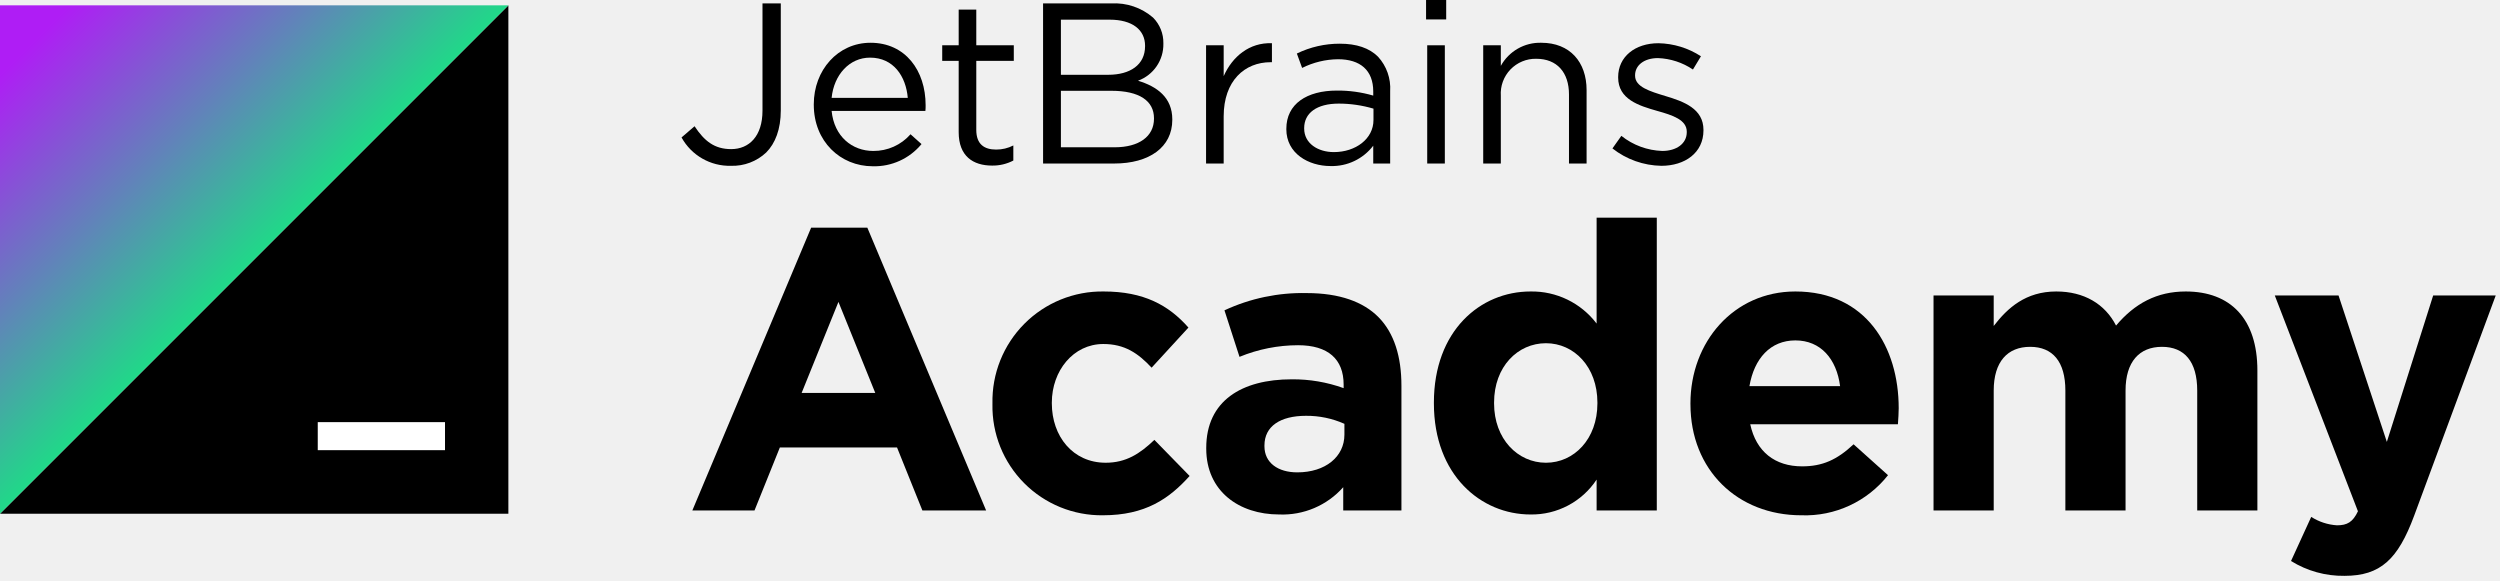
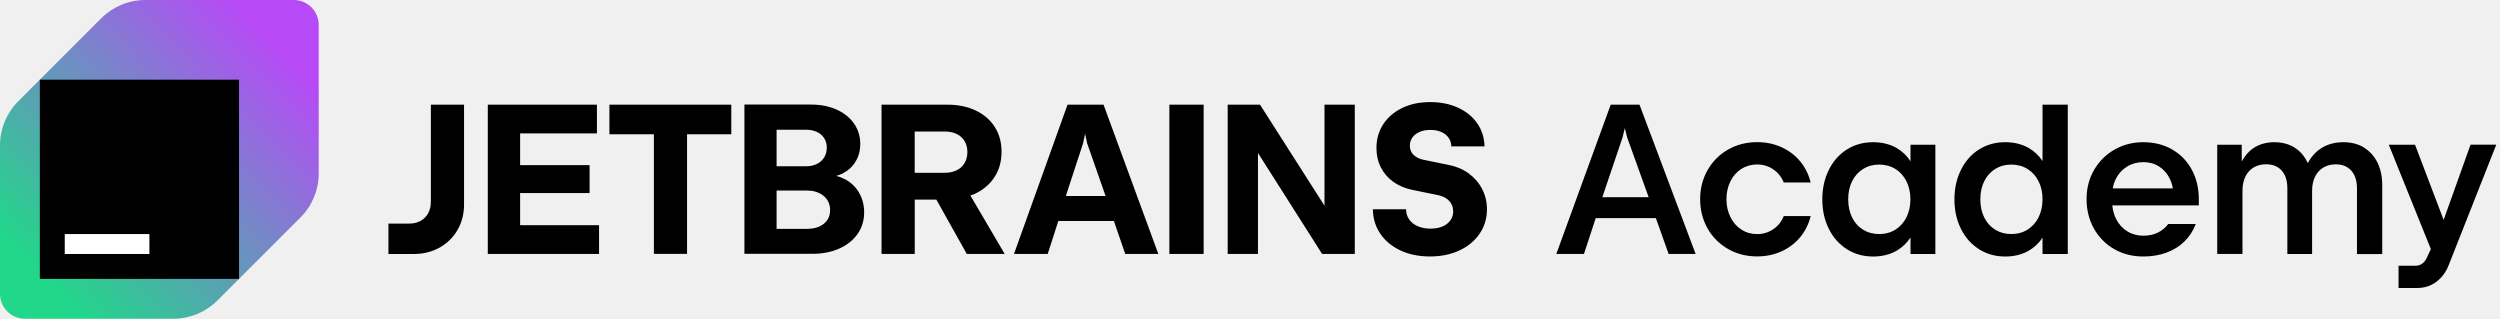
- <svg xmlns="http://www.w3.org/2000/svg" height="97" viewBox="0 0 418 97" width="418">
-   <linearGradient id="a" gradientUnits="userSpaceOnUse" x1="55.221" x2="-.326" y1="56.115" y2=".568">
-     <stop offset=".233" stop-color="#21d789" />
-     <stop offset=".89" stop-color="#af1df5" />
-   </linearGradient>
-   <path d="m135.621 38.071h9.4l19.859 47.279h-10.658l-4.237-10.529h-19.595l-4.237 10.529h-10.393zm10.724 27.63-6.157-15.223-6.156 15.223z" />
-   <path d="m165.938 67.579v-.134a18.337 18.337 0 0 1 18.602-18.71c6.686 0 10.856 2.28 14.166 6.035l-6.157 6.706c-2.251-2.414-4.502-3.957-8.076-3.957-5.031 0-8.606 4.493-8.606 9.791v.134c0 5.499 3.509 9.925 9.003 9.925 3.376 0 5.693-1.475 8.142-3.822l5.892 6.036c-3.442 3.822-7.414 6.572-14.498 6.572a18.236 18.236 0 0 1 -18.469-18.576z" />
-   <path d="m201.684 75.022v-.134c0-7.846 5.892-11.467 14.299-11.467a24.921 24.921 0 0 1 8.672 1.476v-.604c0-4.225-2.582-6.572-7.613-6.572a25.802 25.802 0 0 0 -9.797 1.945l-2.516-7.779a30.965 30.965 0 0 1 13.769-2.884c5.494 0 9.466 1.476 11.982 4.024 2.648 2.682 3.839 6.639 3.839 11.467v20.856h-9.731v-3.89a13.562 13.562 0 0 1 -10.724 4.56c-6.686 0-12.18-3.889-12.18-10.998zm23.103-2.347v-1.811a15.432 15.432 0 0 0 -6.421-1.341c-4.303 0-6.951 1.744-6.951 4.963v.134c0 2.749 2.251 4.359 5.494 4.359 4.7 0 7.878-2.615 7.878-6.304z" />
-   <path d="m239.747 67.445v-.134c0-12.004 7.745-18.576 16.152-18.576a13.567 13.567 0 0 1 11.055 5.365v-17.704h10.062v48.955h-10.062v-5.164a12.986 12.986 0 0 1 -11.055 5.834c-8.275 0-16.152-6.572-16.152-18.576zm27.34 0v-.134c0-5.968-3.906-9.925-8.606-9.925s-8.672 3.89-8.672 9.925v.134c0 5.968 3.972 9.925 8.672 9.925s8.606-3.956 8.606-9.925z" />
-   <path d="m282.642 67.579v-.134c0-10.26 7.216-18.71 17.543-18.71 11.85 0 17.278 9.321 17.278 19.515 0 .805-.066 1.744-.132 2.683h-24.692c.993 4.627 4.17 7.041 8.672 7.041 3.376 0 5.825-1.073 8.606-3.688l5.759 5.164a17.656 17.656 0 0 1 -14.497 6.706c-10.658-0-18.535-7.578-18.535-18.576zm25.023-3.018c-.596-4.56-3.244-7.645-7.48-7.645-4.171 0-6.885 3.018-7.679 7.645z" />
-   <path d="m323.286 49.405h10.062v5.097c2.317-3.018 5.362-5.767 10.459-5.767 4.634 0 8.143 2.078 9.996 5.7 3.112-3.689 6.819-5.7 11.651-5.7 7.48 0 11.982 4.56 11.982 13.211v23.405h-10.062v-20.052c0-4.828-2.119-7.309-5.892-7.309-3.773 0-6.09 2.481-6.09 7.309v20.052h-10.062v-20.052c0-4.828-2.118-7.309-5.891-7.309s-6.09 2.481-6.09 7.309v20.052h-10.062z" />
-   <path d="m406.826 49.405h10.459l-13.637 36.817c-2.714 7.31-5.627 10.059-11.651 10.059a16.501 16.501 0 0 1 -8.937-2.481l3.376-7.376a9.062 9.062 0 0 0 4.303 1.408c1.721 0 2.648-.536 3.509-2.347l-13.902-36.079h10.658l8.076 24.477z" />
-   <path d="m85 .894v85l-85-.001z" />
-   <path d="M74.405,75.268H53.128V70.581H74.405Z" fill="#fff" />
-   <path d="m0 85.894v-85h85z" fill="url(#a)" />
-   <path d="m113.952 22.982 2.18-1.874c1.644 2.485 3.327 3.824 6.118 3.824 3.021 0 5.238-2.18 5.238-6.424v-17.935h3.06v17.896c0 3.136-.918 5.506-2.447 7.036a8.21 8.21 0 0 1 -5.889 2.218 9.165 9.165 0 0 1 -8.259-4.742z" />
-   <path d="m136.064 17.514v-.077c0-5.698 4.016-10.287 9.484-10.287 5.851 0 9.216 4.666 9.216 10.44a7.579 7.579 0 0 1 -.039.956h-15.678c.421 4.283 3.441 6.693 6.96 6.693a8.183 8.183 0 0 0 6.233-2.792l1.836 1.644a10.206 10.206 0 0 1 -8.145 3.709c-5.43 0-9.866-4.168-9.866-10.286zm15.717-1.148c-.306-3.594-2.371-6.73-6.31-6.73-3.441 0-6.042 2.868-6.424 6.73z" />
-   <path d="m160.291 22.102v-11.93h-2.753v-2.6h2.753v-5.965h2.944v5.965h6.272v2.6h-6.272v11.548c0 2.409 1.339 3.288 3.327 3.288a6.198 6.198 0 0 0 2.868-.688v2.523a7.406 7.406 0 0 1 -3.556.842c-3.174 0-5.583-1.568-5.583-5.584z" />
-   <path d="m174.401.573h11.396a9.831 9.831 0 0 1 6.998 2.371 5.944 5.944 0 0 1 1.721 4.283v.077a6.461 6.461 0 0 1 -4.244 6.194c3.174.956 5.736 2.792 5.736 6.463v.076c0 4.589-3.863 7.304-9.713 7.304h-11.892zm17.055 7.074c0-2.638-2.103-4.359-5.927-4.359h-8.145v9.216h7.915c3.633 0 6.156-1.644 6.156-4.78zm-5.621 7.534h-8.451v9.445h8.986c4.054 0 6.577-1.797 6.577-4.78v-.077c-0-2.906-2.447-4.588-7.112-4.588z" />
-   <path d="m201.654 7.572h2.945v5.162c1.453-3.289 4.321-5.66 8.068-5.507v3.174h-.23c-4.321 0-7.839 3.098-7.839 9.063v7.877h-2.945z" />
-   <path d="m215.076 21.606v-.077c0-4.168 3.442-6.386 8.451-6.386a21.008 21.008 0 0 1 6.08.841v-.688c0-3.556-2.18-5.391-5.889-5.391a13.768 13.768 0 0 0 -6.004 1.453l-.88-2.409a16.32 16.32 0 0 1 7.189-1.644c2.792 0 4.933.726 6.386 2.18a7.803 7.803 0 0 1 2.027 5.774v12.084h-2.83v-2.983a8.664 8.664 0 0 1 -7.151 3.403c-3.67 0-7.38-2.103-7.38-6.156zm14.569-1.529v-1.912a20.593 20.593 0 0 0 -5.812-.842c-3.71 0-5.775 1.606-5.775 4.092v.077c0 2.485 2.294 3.939 4.971 3.939 3.632 0 6.615-2.218 6.615-5.353z" />
-   <path d="m238.439 0h3.365v3.25h-3.365zm.191 7.572h2.945v19.77h-2.945z" />
-   <path d="m247.993 7.572h2.945v3.441a7.486 7.486 0 0 1 6.769-3.863c4.78 0 7.571 3.212 7.571 7.916v12.275h-2.944v-11.548c0-3.671-1.989-5.965-5.469-5.965a5.817 5.817 0 0 0 -5.927 6.195v11.319h-2.945z" />
-   <path d="m269.6 24.817 1.491-2.103a11.557 11.557 0 0 0 6.845 2.524c2.371 0 4.092-1.224 4.092-3.136v-.076c0-1.989-2.333-2.753-4.933-3.48-3.098-.879-6.539-1.95-6.539-5.583v-.076c0-3.403 2.83-5.66 6.731-5.66a13.515 13.515 0 0 1 7.112 2.18l-1.339 2.218a11.182 11.182 0 0 0 -5.851-1.912c-2.333 0-3.824 1.224-3.824 2.868v.077c0 1.874 2.447 2.6 5.086 3.403 3.06.918 6.348 2.104 6.348 5.66v.076c0 3.748-3.098 5.927-7.036 5.927a13.593 13.593 0 0 1 -8.183-2.907z" />
+ <svg xmlns="http://www.w3.org/2000/svg" width="502" height="64" fill="none" viewBox="0 0 502 64">
+   <defs>
+     <linearGradient id="a" x1="55.509" x2="8.009" y1="9" y2="55.507" gradientUnits="userSpaceOnUse">
+       <stop stop-color="#B74AF7" />
+       <stop offset="1" stop-color="#21D789" />
+     </linearGradient>
+   </defs>
+   <path fill="#000" d="M86.51 40.584c0 .846-.18 1.593-.54 2.25-.36.657-.86 1.165-1.52 1.523-.66.358-1.4.538-2.25.538H78v6.104h5.1c1.92 0 3.64-.428 5.17-1.284 1.53-.856 2.73-2.041 3.6-3.545.87-1.504 1.31-3.196 1.31-5.088v-20.064h-6.66v19.566h-.01Zm17.93-1.822h13.95v-5.606h-13.95V26.793h15.42v-5.775H97.95v29.971h22.34v-5.775h-15.85v-6.452Zm17.94-11.799h8.92v24.017h6.66V26.962h8.88v-5.944h-24.47v5.955l.01-.01Zm47.23 9.001c-.52-.279-1.09-.488-1.68-.647.45-.13.88-.289 1.28-.488 1.1-.568 1.97-1.364 2.59-2.39.62-1.026.94-2.2.94-3.535 0-1.524-.42-2.888-1.25-4.093-.83-1.195-2-2.131-3.5-2.808-1.5-.667-3.22-1.006-5.14-1.006h-13.37v29.971h13.63c2.02 0 3.82-.348 5.41-1.056 1.58-.707 2.81-1.683 3.69-2.947.87-1.255 1.31-2.688 1.31-4.302 0-1.484-.34-2.808-1.03-3.983-.69-1.175-1.64-2.081-2.87-2.728l-.01.01Zm-13.67-9.918h5.91c.82 0 1.54.149 2.17.438.63.289 1.12.707 1.47 1.255.35.538.53 1.175.53 1.902 0 .727-.18 1.414-.53 1.982-.35.568-.84.996-1.47 1.304-.63.309-1.35.458-2.17.458h-5.91v-7.348.01Zm10.18 18.132c-.38.568-.92 1.006-1.61 1.314-.7.309-1.49.458-2.4.458h-6.17v-7.687h6.17c.89 0 1.68.169 2.38.498.69.329 1.24.787 1.62 1.384.38.597.58 1.274.58 2.041 0 .767-.19 1.424-.57 1.992Zm29.73-5.307c1.67-.797 2.96-1.922 3.88-3.366.92-1.444 1.38-3.117 1.38-5.029 0-1.912-.45-3.525-1.35-4.959-.9-1.434-2.18-2.539-3.83-3.326-1.65-.787-3.56-1.175-5.74-1.175h-13.18v29.971h6.67V40.076h4.34l6.11 10.913h7.61l-6.88-11.72c.34-.119.68-.249 1-.398h-.01Zm-2.16-6.124c-.37.627-.9 1.115-1.59 1.444-.69.339-1.5.508-2.43.508h-6v-8.294h6c.93 0 1.74.169 2.43.498.69.329 1.22.817 1.59 1.434.37.617.56 1.354.56 2.191 0 .836-.19 1.573-.56 2.201v.02Zm20.67-11.73-10.75 29.971h6.77l2.13-6.612h11.16l2.28 6.612h6.64l-11-29.971h-7.23Zm-.34 18.341 3.46-10.575.41-1.922.41 1.922 3.7 10.575h-7.98Zm20.79 11.63h6.88V21.018h-6.88v29.971Zm31.14-9.698-12.94-20.273h-6.49v29.971h6.08V30.716l12.88 20.273h6.56V21.018h-6.08v20.273h-.01Zm28.93-6.492c-1.18-.846-2.52-1.404-4.04-1.693l-5.12-1.046c-.8-.189-1.44-.518-1.91-.996-.47-.478-.71-1.075-.71-1.782 0-.647.17-1.205.52-1.683.34-.478.83-.846 1.45-1.115.62-.269 1.34-.398 2.16-.398.82 0 1.56.139 2.19.418.63.279 1.12.667 1.47 1.175.35.508.53 1.075.53 1.723h6.67c-.04-1.742-.53-3.286-1.45-4.62-.92-1.344-2.21-2.39-3.85-3.147-1.64-.757-3.52-1.135-5.62-1.135s-3.96.388-5.59 1.175c-1.63.787-2.91 1.872-3.82 3.266-.91 1.394-1.37 2.977-1.37 4.76 0 1.444.29 2.748.88 3.903.59 1.165 1.42 2.131 2.49 2.898 1.08.767 2.32 1.304 3.74 1.603l5.42 1.115c.89.209 1.59.597 2.11 1.155.52.558.77 1.245.77 2.081 0 .667-.19 1.274-.57 1.802-.38.528-.91.936-1.59 1.225-.68.289-1.48.428-2.4.428-.92 0-1.79-.159-2.54-.478-.75-.319-1.33-.777-1.74-1.374-.42-.588-.62-1.274-.62-2.041h-6.67c.03 1.872.53 3.515 1.52 4.949.98 1.424 2.33 2.539 4.05 3.336 1.72.797 3.69 1.195 5.91 1.195s4.22-.408 5.94-1.225c1.73-.817 3.07-1.942 4.04-3.376.97-1.434 1.45-3.057 1.45-4.869 0-1.484-.33-2.848-.98-4.102-.65-1.245-1.57-2.29-2.74-3.136l.02.01Zm28.55-13.781-10.92 29.971h5.55l2.36-7.189h12.08l2.56 7.189h5.42l-11.27-29.971h-5.78Zm-1.68 18.58 4.06-12.008.45-1.862.47 1.862 4.32 12.008h-9.31.01Zm27.92-5.676c.94-.598 2-.896 3.17-.896.8 0 1.56.149 2.26.448.7.299 1.31.717 1.84 1.255.52.538.94 1.175 1.24 1.912h5.4c-.39-1.593-1.09-3.007-2.1-4.232-1.01-1.225-2.26-2.171-3.75-2.848-1.49-.677-3.12-1.016-4.9-1.016-2.15 0-4.1.498-5.84 1.494-1.74.996-3.11 2.37-4.11 4.122-1 1.752-1.49 3.704-1.49 5.855 0 2.151.5 4.102 1.49 5.855.99 1.752 2.37 3.127 4.11 4.122 1.74.996 3.69 1.494 5.84 1.494 1.78 0 3.41-.339 4.9-1.016 1.49-.677 2.74-1.623 3.75-2.848 1.01-1.215 1.71-2.629 2.1-4.232h-5.4c-.3.747-.71 1.384-1.24 1.912-.52.538-1.14.956-1.84 1.255-.7.299-1.46.448-2.26.448-1.18 0-2.23-.299-3.17-.906-.94-.607-1.67-1.444-2.2-2.509-.53-1.065-.8-2.26-.8-3.585s.27-2.539.8-3.605c.53-1.065 1.26-1.892 2.2-2.489v.01Zm33.96-1.543c-.72-1.095-1.62-1.972-2.74-2.629-1.37-.797-2.96-1.195-4.78-1.195-1.96 0-3.72.488-5.26 1.464-1.54.976-2.75 2.34-3.62 4.093-.87 1.752-1.31 3.724-1.31 5.925 0 2.2.44 4.172 1.31 5.915.87 1.752 2.09 3.107 3.63 4.093 1.55.976 3.3 1.464 5.25 1.464 1.82 0 3.42-.398 4.78-1.195 1.12-.657 2.02-1.533 2.74-2.629v3.316h4.99v-21.936h-4.99v3.316Zm-.82 11.272c-.53 1.046-1.27 1.872-2.21 2.459-.95.598-2.04.886-3.27.886s-2.28-.289-3.23-.876c-.95-.588-1.68-1.404-2.2-2.459-.52-1.055-.78-2.27-.78-3.644 0-1.374.26-2.579.78-3.624.52-1.046 1.26-1.872 2.2-2.459.95-.588 2.02-.886 3.23-.886s2.32.299 3.27.886c.95.588 1.68 1.414 2.21 2.459.53 1.046.8 2.26.8 3.624 0 1.364-.27 2.579-.8 3.624v.01Zm27.33-11.312c-.71-1.075-1.61-1.952-2.72-2.589-1.37-.797-2.96-1.195-4.78-1.195-1.96 0-3.72.488-5.26 1.464-1.54.976-2.75 2.34-3.62 4.093-.87 1.752-1.31 3.724-1.31 5.925 0 2.2.44 4.172 1.31 5.915.87 1.752 2.09 3.107 3.63 4.093 1.55.976 3.3 1.464 5.25 1.464 1.82 0 3.42-.398 4.78-1.195 1.11-.647 2.01-1.514 2.72-2.589v3.276h5.07V21.018h-5.07v11.331-.01Zm-.8 11.312c-.53 1.046-1.27 1.872-2.21 2.459-.95.598-2.04.886-3.27.886s-2.28-.289-3.23-.876c-.95-.588-1.68-1.404-2.2-2.459-.52-1.055-.78-2.27-.78-3.644 0-1.374.26-2.579.78-3.624.52-1.046 1.26-1.872 2.2-2.459.95-.588 2.02-.886 3.23-.886s2.32.299 3.27.886c.95.588 1.68 1.414 2.21 2.459.53 1.046.8 2.26.8 3.624 0 1.364-.27 2.579-.8 3.624v.01Zm26.83-13.642c-1.69-.966-3.62-1.454-5.78-1.454s-4.05.498-5.79 1.484c-1.74.996-3.11 2.36-4.12 4.102-1 1.743-1.5 3.694-1.5 5.845s.5 4.172 1.49 5.934c1 1.752 2.36 3.127 4.08 4.112 1.73.986 3.67 1.474 5.84 1.474 1.71 0 3.26-.259 4.67-.787 1.41-.528 2.6-1.275 3.59-2.25.99-.966 1.74-2.131 2.26-3.485h-5.53c-.56.747-1.26 1.324-2.11 1.732-.85.408-1.8.617-2.86.617-1.2 0-2.28-.289-3.24-.876-.96-.587-1.7-1.404-2.24-2.45-.43-.836-.68-1.762-.78-2.768h17.37v-1.225c0-2.231-.47-4.202-1.41-5.945-.94-1.732-2.25-3.087-3.95-4.053l.01-.01Zm-11.93 7.837c.13-.717.34-1.394.67-2.021.54-1.026 1.28-1.822 2.24-2.4.95-.578 2.03-.866 3.24-.866 1.21 0 2.27.299 3.19.896.92.597 1.64 1.434 2.14 2.489.28.588.47 1.225.59 1.892h-12.07v.01Zm50.43-8.235c-1.18-.707-2.56-1.055-4.12-1.055-1.69 0-3.17.398-4.43 1.195-1.15.727-2.04 1.742-2.72 3.017-.02-.05-.04-.1-.06-.149-.62-1.294-1.49-2.3-2.63-3.007-1.14-.707-2.49-1.055-4.05-1.055-1.56 0-2.97.388-4.14 1.165-.99.657-1.77 1.573-2.38 2.708v-3.366h-4.92v21.926h5.07V38.274c0-1.065.19-2.001.58-2.808.39-.797.94-1.414 1.66-1.842.72-.428 1.56-.637 2.52-.637.89 0 1.65.189 2.29.578.64.388 1.13.936 1.46 1.653.34.717.5 1.563.5 2.549v13.233h4.97V38.284c0-1.065.2-2.001.59-2.808.39-.797.95-1.414 1.68-1.842.72-.428 1.56-.637 2.5-.637.89 0 1.65.189 2.28.578.63.388 1.11.936 1.45 1.653.34.717.51 1.563.51 2.549v13.233h5.07V37.178c0-1.723-.32-3.236-.96-4.54-.64-1.294-1.55-2.3-2.73-3.007l.01-.02Zm21.41-.548-5.4 15.095-5.74-15.095h-5.27l8.45 20.96-.9 1.902c-.23.458-.53.806-.9 1.056-.37.249-.8.378-1.27.378h-3.42V57.83h3.72c1.5 0 2.81-.428 3.91-1.274 1.1-.846 1.93-1.982 2.47-3.396l9.52-24.107h-5.18l.01.01Z" />
+   <path fill="url(#a)" d="M20.34 3.66 3.66 20.34C1.32 22.68 0 25.86 0 29.18V59c0 2.76 2.24 5 5 5h29.82c3.32 0 6.49-1.32 8.84-3.66l16.68-16.68c2.34-2.34 3.66-5.52 3.66-8.84V5c0-2.76-2.24-5-5-5H29.18c-3.32 0-6.49 1.32-8.84 3.66Z" />
+   <path fill="#000" d="M48 16H8v40h40V16Z" />
+   <path fill="#fff" d="M30 47H13v4h17v-4Z" />
</svg>
